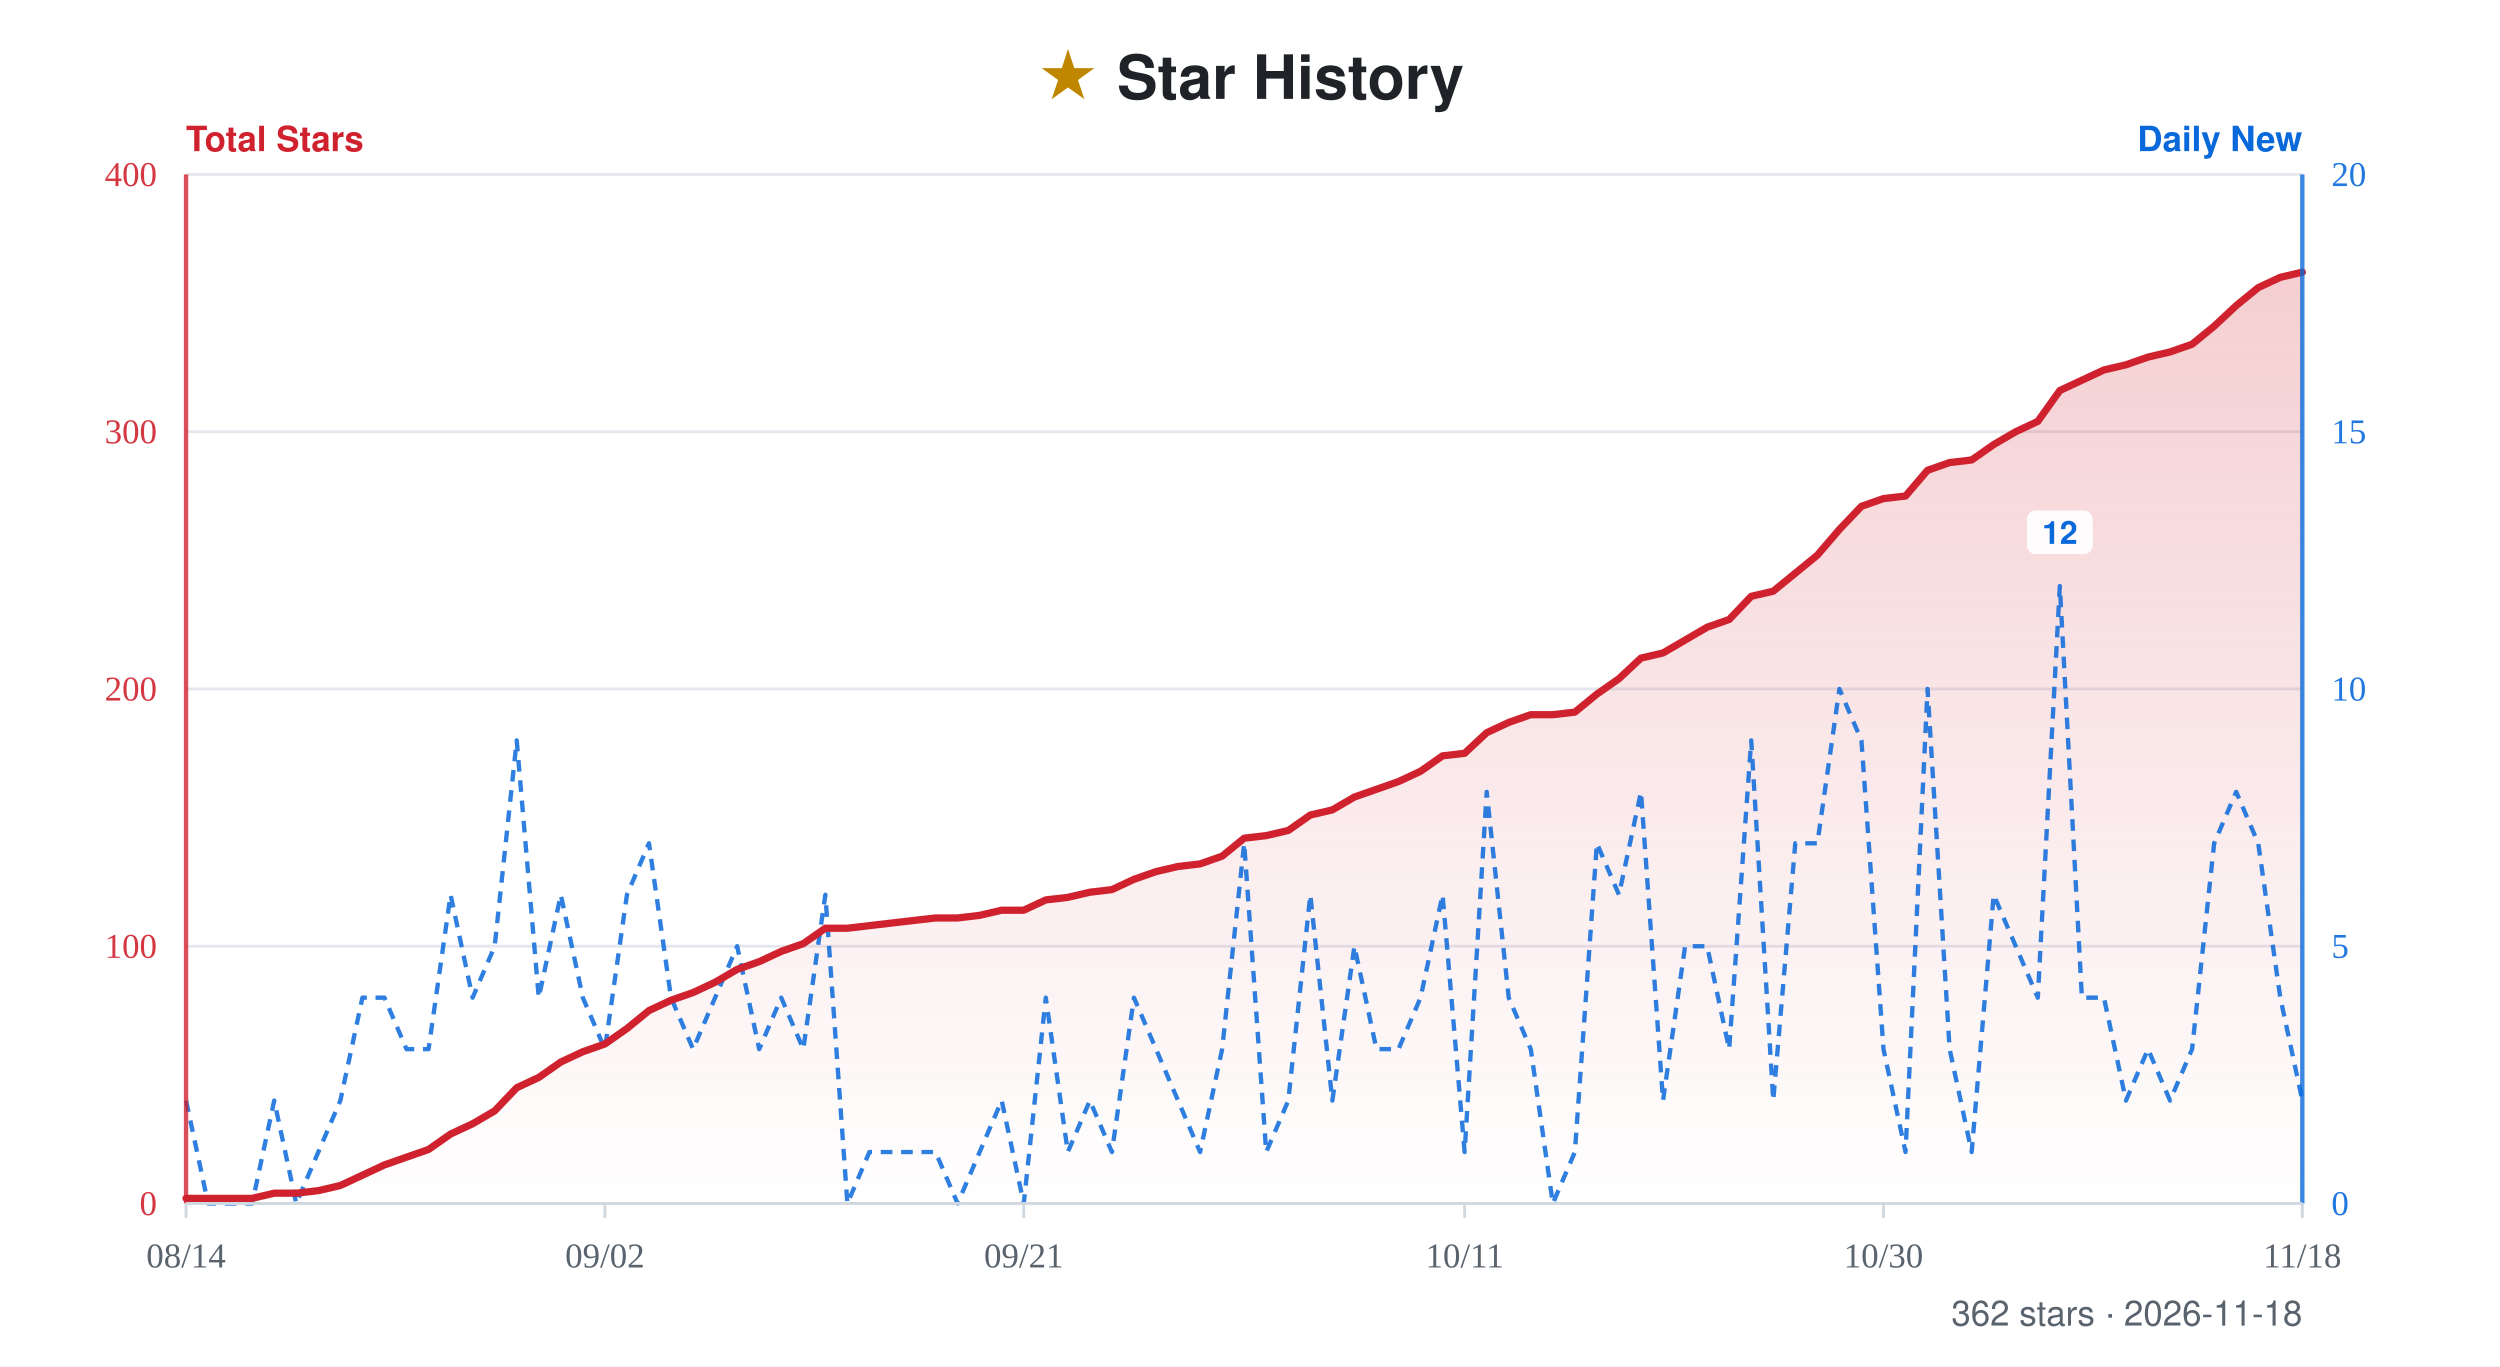
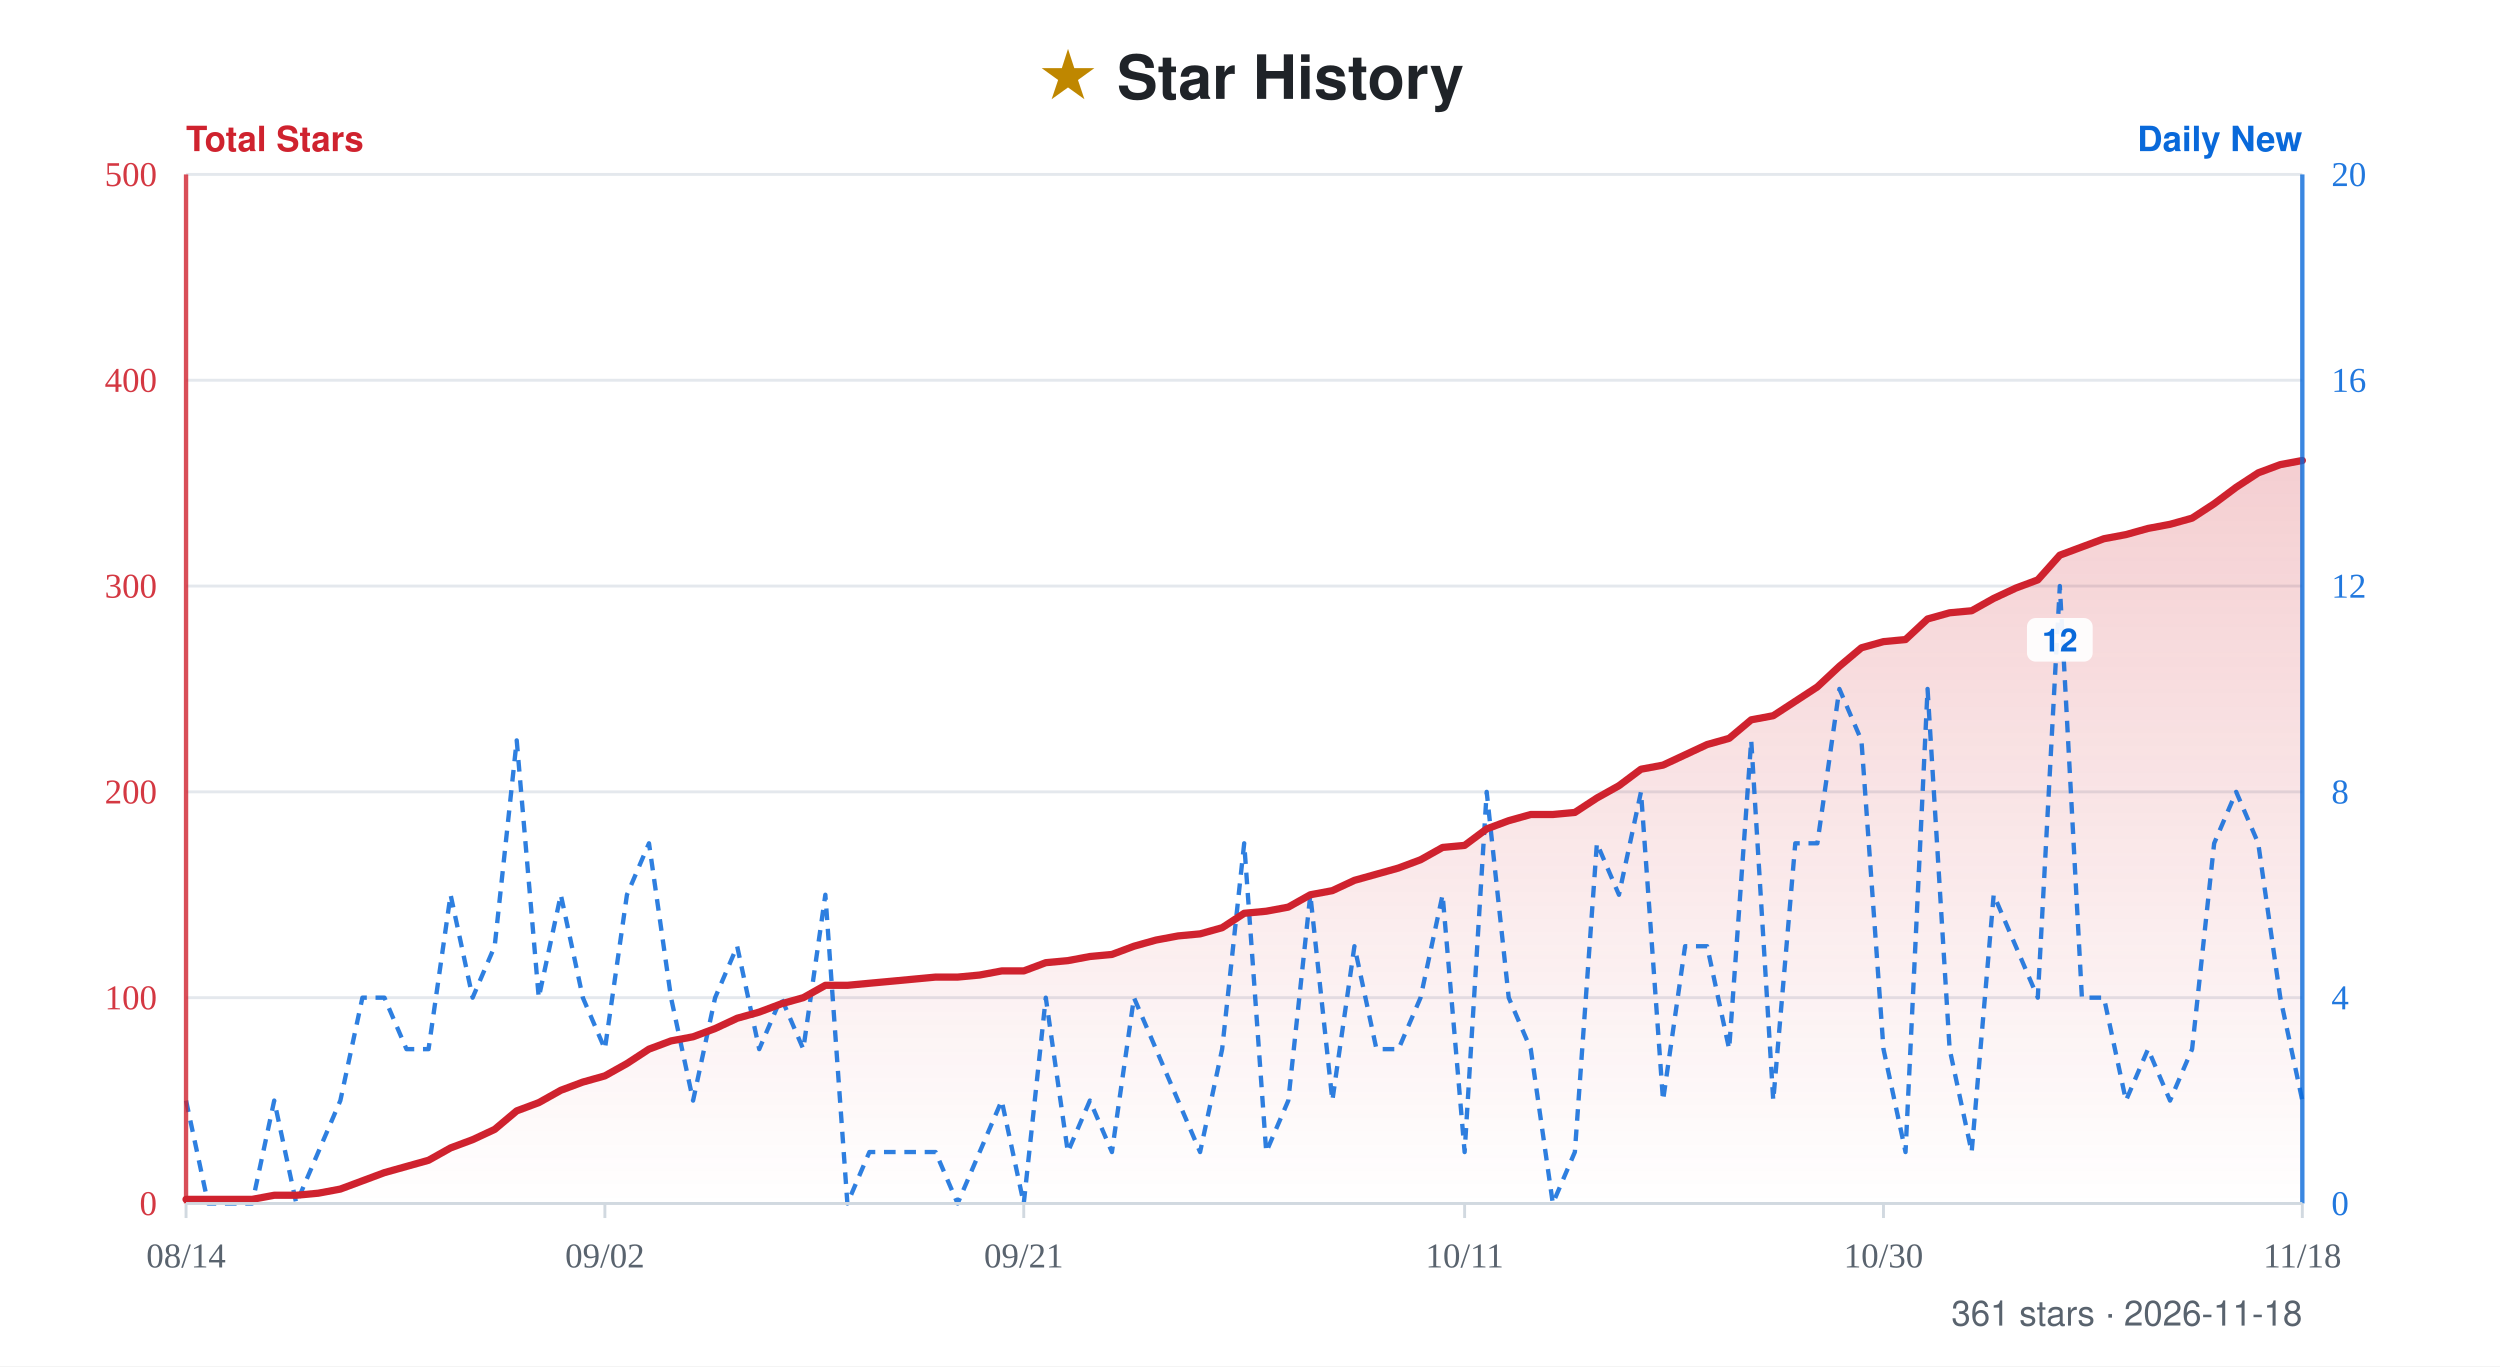
- <svg xmlns="http://www.w3.org/2000/svg" width="860" height="470" viewBox="0 0 860 470" role="img" aria-label="Star history for xiajiajun516/dsh-config-manager: 362 stars, series from 2026-08-14 to 2026-11-18">
+ <svg xmlns="http://www.w3.org/2000/svg" width="860" height="470" viewBox="0 0 860 470" role="img" aria-label="Star history for xiajiajun516/dsh-config-manager: 361 stars, series from 2026-08-14 to 2026-11-18">
  <defs>
    <linearGradient id="fill" x1="0" y1="0" x2="0" y2="1">
      <stop offset="0%" stop-color="#cf222e" stop-opacity="0.22" />
      <stop offset="100%" stop-color="#cf222e" stop-opacity="0" />
    </linearGradient>
  </defs>
  <rect width="860" height="470" fill="#ffffff" />
  <text x="50%" y="34" text-anchor="middle" font-family="-apple-system, BlinkMacSystemFont, 'Segoe UI', Helvetica, Arial, sans-serif" font-size="21" font-weight="700" fill="#1f2328">
    <tspan fill="#bf8700">★</tspan> Star History</text>
  <text x="64" y="52" font-family="-apple-system, BlinkMacSystemFont, 'Segoe UI', Helvetica, Arial, sans-serif" font-size="12" font-weight="600" fill="#cf222e">Total Stars</text>
  <text x="792" y="52" text-anchor="end" font-family="-apple-system, BlinkMacSystemFont, 'Segoe UI', Helvetica, Arial, sans-serif" font-size="12" font-weight="600" fill="#0969da">Daily New</text>
  <line x1="64" y1="60" x2="792" y2="60" stroke="#e4e8ed" stroke-width="1" />
-   <text x="54" y="64" text-anchor="end" font-size="12" fill="#cf222e" opacity="0.9">400</text>
+   <text x="54" y="64" text-anchor="end" font-size="12" fill="#cf222e" opacity="0.9">500</text>
  <text x="802" y="64" text-anchor="start" font-size="12" fill="#0969da" opacity="0.9">20</text>
-   <line x1="64" y1="148.5" x2="792" y2="148.5" stroke="#e4e8ed" stroke-width="1" />
-   <text x="54" y="152.5" text-anchor="end" font-size="12" fill="#cf222e" opacity="0.9">300</text>
-   <text x="802" y="152.5" text-anchor="start" font-size="12" fill="#0969da" opacity="0.9">15</text>
-   <line x1="64" y1="237" x2="792" y2="237" stroke="#e4e8ed" stroke-width="1" />
-   <text x="54" y="241" text-anchor="end" font-size="12" fill="#cf222e" opacity="0.9">200</text>
-   <text x="802" y="241" text-anchor="start" font-size="12" fill="#0969da" opacity="0.9">10</text>
-   <line x1="64" y1="325.5" x2="792" y2="325.5" stroke="#e4e8ed" stroke-width="1" />
-   <text x="54" y="329.5" text-anchor="end" font-size="12" fill="#cf222e" opacity="0.9">100</text>
-   <text x="802" y="329.5" text-anchor="start" font-size="12" fill="#0969da" opacity="0.9">5</text>
+   <line x1="64" y1="130.8" x2="792" y2="130.8" stroke="#e4e8ed" stroke-width="1" />
+   <text x="54" y="134.8" text-anchor="end" font-size="12" fill="#cf222e" opacity="0.9">400</text>
+   <text x="802" y="134.8" text-anchor="start" font-size="12" fill="#0969da" opacity="0.9">16</text>
+   <line x1="64" y1="201.6" x2="792" y2="201.6" stroke="#e4e8ed" stroke-width="1" />
+   <text x="54" y="205.6" text-anchor="end" font-size="12" fill="#cf222e" opacity="0.9">300</text>
+   <text x="802" y="205.6" text-anchor="start" font-size="12" fill="#0969da" opacity="0.9">12</text>
+   <line x1="64" y1="272.4" x2="792" y2="272.4" stroke="#e4e8ed" stroke-width="1" />
+   <text x="54" y="276.4" text-anchor="end" font-size="12" fill="#cf222e" opacity="0.9">200</text>
+   <text x="802" y="276.4" text-anchor="start" font-size="12" fill="#0969da" opacity="0.9">8</text>
+   <line x1="64" y1="343.2" x2="792" y2="343.2" stroke="#e4e8ed" stroke-width="1" />
+   <text x="54" y="347.2" text-anchor="end" font-size="12" fill="#cf222e" opacity="0.9">100</text>
+   <text x="802" y="347.2" text-anchor="start" font-size="12" fill="#0969da" opacity="0.9">4</text>
  <line x1="64" y1="414" x2="792" y2="414" stroke="#e4e8ed" stroke-width="1" />
  <text x="54" y="418" text-anchor="end" font-size="12" fill="#cf222e" opacity="0.9">0</text>
  <text x="802" y="418" text-anchor="start" font-size="12" fill="#0969da" opacity="0.9">0</text>
-   <path d="M64 414 L64 412.23 L71.58 412.23 L79.17 412.23 L86.75 412.23 L94.33 410.46 L101.92 410.46 L109.5 409.58 L117.08 407.81 L124.67 404.27 L132.25 400.73 L139.83 398.07 L147.42 395.42 L155 390.11 L162.58 386.57 L170.17 382.14 L177.75 374.18 L185.33 370.64 L192.92 365.33 L200.5 361.79 L208.08 359.13 L215.67 353.82 L223.25 347.63 L230.83 344.09 L238.42 341.43 L246 337.89 L253.58 333.47 L261.17 330.81 L268.75 327.27 L276.33 324.62 L283.92 319.31 L291.5 319.31 L299.08 318.42 L306.67 317.53 L314.25 316.65 L321.83 315.77 L329.42 315.77 L337 314.88 L344.58 313.11 L352.17 313.11 L359.75 309.57 L367.33 308.69 L374.92 306.92 L382.5 306.03 L390.08 302.49 L397.67 299.83 L405.25 298.07 L412.83 297.18 L420.42 294.52 L428 288.33 L435.58 287.45 L443.17 285.68 L450.75 280.37 L458.33 278.6 L465.92 274.17 L473.5 271.52 L481.08 268.86 L488.67 265.32 L496.25 260.01 L503.83 259.13 L511.42 252.05 L519 248.51 L526.58 245.85 L534.17 245.85 L541.75 244.97 L549.33 238.77 L556.92 233.46 L564.5 226.38 L572.08 224.61 L579.67 220.19 L587.25 215.76 L594.83 213.11 L602.42 205.14 L610 203.37 L617.58 197.18 L625.17 190.98 L632.75 182.13 L640.33 174.17 L647.92 171.51 L655.5 170.63 L663.08 161.78 L670.67 159.12 L678.25 158.23 L685.83 152.93 L693.42 148.5 L701 144.96 L708.58 134.34 L716.17 130.8 L723.75 127.26 L731.33 125.49 L738.92 122.83 L746.5 121.07 L754.08 118.41 L761.67 112.21 L769.25 105.14 L776.83 98.94 L784.42 95.4 L792 93.63 L792 414 Z" fill="url(#fill)" />
-   <path d="M64 378.6 L71.58 414 L79.17 414 L86.75 414 L94.33 378.6 L101.92 414 L109.5 396.3 L117.08 378.6 L124.67 343.2 L132.25 343.2 L139.83 360.9 L147.42 360.9 L155 307.8 L162.58 343.2 L170.17 325.5 L177.75 254.7 L185.33 343.2 L192.92 307.8 L200.5 343.2 L208.08 360.9 L215.67 307.8 L223.25 290.1 L230.83 343.2 L238.42 360.9 L246 343.2 L253.58 325.5 L261.17 360.9 L268.75 343.2 L276.33 360.9 L283.92 307.8 L291.5 414 L299.08 396.3 L306.67 396.3 L314.25 396.3 L321.83 396.3 L329.42 414 L337 396.3 L344.58 378.6 L352.17 414 L359.75 343.2 L367.33 396.3 L374.92 378.6 L382.5 396.3 L390.08 343.2 L397.67 360.9 L405.25 378.6 L412.83 396.3 L420.42 360.9 L428 290.1 L435.58 396.3 L443.17 378.6 L450.75 307.8 L458.33 378.6 L465.92 325.5 L473.5 360.9 L481.08 360.9 L488.67 343.2 L496.25 307.8 L503.83 396.3 L511.42 272.4 L519 343.2 L526.58 360.9 L534.17 414 L541.75 396.3 L549.33 290.1 L556.92 307.8 L564.5 272.4 L572.08 378.6 L579.67 325.5 L587.25 325.5 L594.83 360.9 L602.42 254.7 L610 378.6 L617.58 290.1 L625.17 290.1 L632.75 237 L640.33 254.7 L647.92 360.9 L655.5 396.3 L663.08 237 L670.67 360.9 L678.25 396.3 L685.83 307.8 L693.42 325.5 L701 343.2 L708.58 201.6 L716.17 343.2 L723.75 343.2 L731.33 378.6 L738.92 360.9 L746.5 378.6 L754.08 360.9 L761.67 290.1 L769.25 272.4 L776.83 290.1 L784.42 343.2 L792 378.6" fill="none" stroke="#0969da" stroke-width="1.5" stroke-dasharray="4 3" stroke-linejoin="round" opacity="0.85" />
+   <path d="M64 414 L64 412.58 L71.58 412.58 L79.17 412.58 L86.75 412.58 L94.33 411.17 L101.92 411.17 L109.5 410.46 L117.08 409.04 L124.67 406.21 L132.25 403.38 L139.83 401.26 L147.42 399.13 L155 394.88 L162.58 392.05 L170.17 388.51 L177.75 382.14 L185.33 379.31 L192.92 375.06 L200.5 372.23 L208.08 370.1 L215.67 365.86 L223.25 360.9 L230.83 358.07 L238.42 356.65 L246 353.82 L253.58 350.28 L261.17 348.16 L268.75 345.32 L276.33 343.2 L283.92 338.95 L291.5 338.95 L299.08 338.24 L306.67 337.54 L314.25 336.83 L321.83 336.12 L329.42 336.12 L337 335.41 L344.58 334 L352.17 334 L359.75 331.16 L367.33 330.46 L374.92 329.04 L382.5 328.33 L390.08 325.5 L397.67 323.38 L405.25 321.96 L412.83 321.25 L420.42 319.13 L428 314.17 L435.58 313.46 L443.17 312.05 L450.75 307.8 L458.33 306.38 L465.92 302.84 L473.5 300.72 L481.08 298.6 L488.67 295.76 L496.25 291.52 L503.83 290.81 L511.42 285.14 L519 282.31 L526.58 280.19 L534.17 280.19 L541.75 279.48 L549.33 274.52 L556.92 270.28 L564.5 264.61 L572.08 263.2 L579.67 259.66 L587.25 256.12 L594.83 253.99 L602.42 247.62 L610 246.2 L617.58 241.25 L625.17 236.29 L632.75 229.21 L640.33 222.84 L647.92 220.72 L655.5 220.01 L663.08 212.93 L670.67 210.8 L678.25 210.1 L685.83 205.85 L693.42 202.31 L701 199.48 L708.58 190.98 L716.17 188.15 L723.75 185.32 L731.33 183.9 L738.92 181.78 L746.5 180.36 L754.08 178.24 L761.67 173.28 L769.25 167.62 L776.83 162.66 L784.42 159.83 L792 158.41 L792 414 Z" fill="url(#fill)" />
+   <path d="M64 378.6 L71.58 414 L79.17 414 L86.75 414 L94.33 378.6 L101.92 414 L109.5 396.3 L117.08 378.6 L124.67 343.2 L132.25 343.2 L139.83 360.9 L147.42 360.9 L155 307.8 L162.58 343.2 L170.17 325.5 L177.75 254.7 L185.33 343.2 L192.92 307.8 L200.5 343.2 L208.08 360.9 L215.67 307.8 L223.25 290.1 L230.83 343.2 L238.42 378.6 L246 343.2 L253.58 325.5 L261.17 360.9 L268.75 343.2 L276.33 360.9 L283.92 307.8 L291.5 414 L299.08 396.3 L306.67 396.3 L314.25 396.3 L321.83 396.3 L329.42 414 L337 396.3 L344.58 378.6 L352.17 414 L359.75 343.2 L367.33 396.3 L374.92 378.6 L382.5 396.3 L390.08 343.2 L397.67 360.9 L405.25 378.6 L412.83 396.3 L420.42 360.9 L428 290.1 L435.58 396.3 L443.17 378.6 L450.75 307.8 L458.33 378.6 L465.92 325.5 L473.5 360.9 L481.08 360.9 L488.67 343.2 L496.25 307.8 L503.83 396.3 L511.42 272.4 L519 343.2 L526.58 360.9 L534.17 414 L541.75 396.3 L549.33 290.1 L556.92 307.8 L564.5 272.4 L572.08 378.6 L579.67 325.5 L587.25 325.5 L594.83 360.9 L602.42 254.7 L610 378.6 L617.58 290.1 L625.17 290.1 L632.75 237 L640.33 254.7 L647.92 360.9 L655.5 396.3 L663.08 237 L670.67 360.9 L678.25 396.3 L685.83 307.8 L693.42 325.5 L701 343.2 L708.58 201.6 L716.17 343.2 L723.75 343.2 L731.33 378.6 L738.92 360.9 L746.5 378.6 L754.08 360.9 L761.67 290.1 L769.25 272.4 L776.83 290.1 L784.42 343.2 L792 378.6" fill="none" stroke="#0969da" stroke-width="1.5" stroke-dasharray="4 3" stroke-linejoin="round" opacity="0.85" />
  <g>
-     <rect x="697.28" y="175.6" width="22.6" height="15" rx="3" fill="#ffffff" opacity="0.92" />
-     <text x="708.58" y="187.1" text-anchor="middle" font-family="-apple-system, BlinkMacSystemFont, 'Segoe UI', Helvetica, Arial, sans-serif" font-size="11" font-weight="600" fill="#0969da">12</text>
+     <rect x="697.28" y="212.6" width="22.6" height="15" rx="3" fill="#ffffff" opacity="0.92" />
+     <text x="708.58" y="224.1" text-anchor="middle" font-family="-apple-system, BlinkMacSystemFont, 'Segoe UI', Helvetica, Arial, sans-serif" font-size="11" font-weight="600" fill="#0969da">12</text>
  </g>
-   <path d="M64 412.23 L71.58 412.23 L79.17 412.23 L86.75 412.23 L94.33 410.46 L101.92 410.46 L109.5 409.58 L117.08 407.81 L124.67 404.27 L132.25 400.73 L139.83 398.07 L147.42 395.42 L155 390.11 L162.58 386.57 L170.17 382.14 L177.75 374.18 L185.33 370.64 L192.92 365.33 L200.5 361.79 L208.08 359.13 L215.67 353.82 L223.25 347.63 L230.83 344.09 L238.42 341.43 L246 337.89 L253.58 333.47 L261.17 330.81 L268.75 327.27 L276.33 324.62 L283.92 319.31 L291.5 319.31 L299.08 318.42 L306.67 317.53 L314.25 316.65 L321.83 315.77 L329.42 315.77 L337 314.88 L344.58 313.11 L352.17 313.11 L359.75 309.57 L367.33 308.69 L374.92 306.92 L382.5 306.03 L390.08 302.49 L397.67 299.83 L405.25 298.07 L412.83 297.18 L420.42 294.52 L428 288.33 L435.58 287.45 L443.17 285.68 L450.75 280.37 L458.33 278.6 L465.92 274.17 L473.5 271.52 L481.08 268.86 L488.67 265.32 L496.25 260.01 L503.83 259.13 L511.42 252.05 L519 248.51 L526.58 245.85 L534.17 245.85 L541.75 244.97 L549.33 238.77 L556.92 233.46 L564.5 226.38 L572.08 224.61 L579.67 220.19 L587.25 215.76 L594.83 213.11 L602.42 205.14 L610 203.37 L617.58 197.18 L625.17 190.98 L632.75 182.13 L640.33 174.17 L647.92 171.51 L655.5 170.63 L663.08 161.78 L670.67 159.12 L678.25 158.23 L685.83 152.93 L693.42 148.5 L701 144.96 L708.58 134.34 L716.17 130.8 L723.75 127.26 L731.33 125.49 L738.92 122.83 L746.5 121.07 L754.08 118.41 L761.67 112.21 L769.25 105.14 L776.83 98.94 L784.42 95.4 L792 93.63" fill="none" stroke="#cf222e" stroke-width="2.5" stroke-linejoin="round" stroke-linecap="round" />
+   <path d="M64 412.58 L71.58 412.58 L79.17 412.58 L86.75 412.58 L94.33 411.17 L101.92 411.17 L109.5 410.46 L117.08 409.04 L124.67 406.21 L132.25 403.38 L139.83 401.26 L147.42 399.13 L155 394.88 L162.58 392.05 L170.17 388.51 L177.75 382.14 L185.33 379.31 L192.92 375.06 L200.5 372.23 L208.08 370.1 L215.67 365.86 L223.25 360.9 L230.83 358.07 L238.42 356.65 L246 353.82 L253.58 350.28 L261.17 348.16 L268.75 345.32 L276.33 343.2 L283.92 338.95 L291.5 338.95 L299.08 338.24 L306.67 337.54 L314.25 336.83 L321.83 336.12 L329.42 336.12 L337 335.41 L344.58 334 L352.17 334 L359.75 331.16 L367.33 330.46 L374.92 329.04 L382.5 328.33 L390.08 325.5 L397.67 323.38 L405.25 321.96 L412.83 321.25 L420.42 319.13 L428 314.17 L435.58 313.46 L443.17 312.05 L450.75 307.8 L458.33 306.38 L465.92 302.84 L473.5 300.72 L481.08 298.6 L488.67 295.76 L496.25 291.52 L503.83 290.81 L511.42 285.14 L519 282.31 L526.58 280.19 L534.17 280.19 L541.75 279.48 L549.33 274.52 L556.92 270.28 L564.5 264.61 L572.08 263.2 L579.67 259.66 L587.25 256.12 L594.83 253.99 L602.42 247.62 L610 246.2 L617.58 241.25 L625.17 236.29 L632.75 229.21 L640.33 222.84 L647.92 220.72 L655.5 220.01 L663.08 212.93 L670.67 210.8 L678.25 210.1 L685.83 205.85 L693.42 202.31 L701 199.48 L708.58 190.98 L716.17 188.15 L723.75 185.32 L731.33 183.9 L738.92 181.78 L746.5 180.36 L754.08 178.24 L761.67 173.28 L769.25 167.62 L776.83 162.66 L784.42 159.83 L792 158.41" fill="none" stroke="#cf222e" stroke-width="2.5" stroke-linejoin="round" stroke-linecap="round" />
  <line x1="64" y1="60" x2="64" y2="414" stroke="#cf222e" stroke-width="1.5" opacity="0.8" />
  <line x1="792" y1="60" x2="792" y2="414" stroke="#0969da" stroke-width="1.5" opacity="0.8" />
  <line x1="64" y1="414" x2="792" y2="414" stroke="#d1d9e0" stroke-width="1" />
  <line x1="64" y1="414" x2="64" y2="419" stroke="#d1d9e0" stroke-width="1" />
  <text x="64" y="436" text-anchor="middle" font-size="12" fill="#59636e">08/14</text>
  <line x1="208.08" y1="414" x2="208.08" y2="419" stroke="#d1d9e0" stroke-width="1" />
  <text x="208.08" y="436" text-anchor="middle" font-size="12" fill="#59636e">09/02</text>
  <line x1="352.17" y1="414" x2="352.17" y2="419" stroke="#d1d9e0" stroke-width="1" />
  <text x="352.17" y="436" text-anchor="middle" font-size="12" fill="#59636e">09/21</text>
  <line x1="503.83" y1="414" x2="503.83" y2="419" stroke="#d1d9e0" stroke-width="1" />
  <text x="503.83" y="436" text-anchor="middle" font-size="12" fill="#59636e">10/11</text>
  <line x1="647.92" y1="414" x2="647.92" y2="419" stroke="#d1d9e0" stroke-width="1" />
  <text x="647.92" y="436" text-anchor="middle" font-size="12" fill="#59636e">10/30</text>
  <line x1="792" y1="414" x2="792" y2="419" stroke="#d1d9e0" stroke-width="1" />
  <text x="792" y="436" text-anchor="middle" font-size="12" fill="#59636e">11/18</text>
-   <text x="792" y="456" text-anchor="end" font-family="-apple-system, BlinkMacSystemFont, 'Segoe UI', Helvetica, Arial, sans-serif" font-size="12" fill="#59636e">362 stars · 2026-11-18</text>
+   <text x="792" y="456" text-anchor="end" font-family="-apple-system, BlinkMacSystemFont, 'Segoe UI', Helvetica, Arial, sans-serif" font-size="12" fill="#59636e">361 stars · 2026-11-18</text>
</svg>
